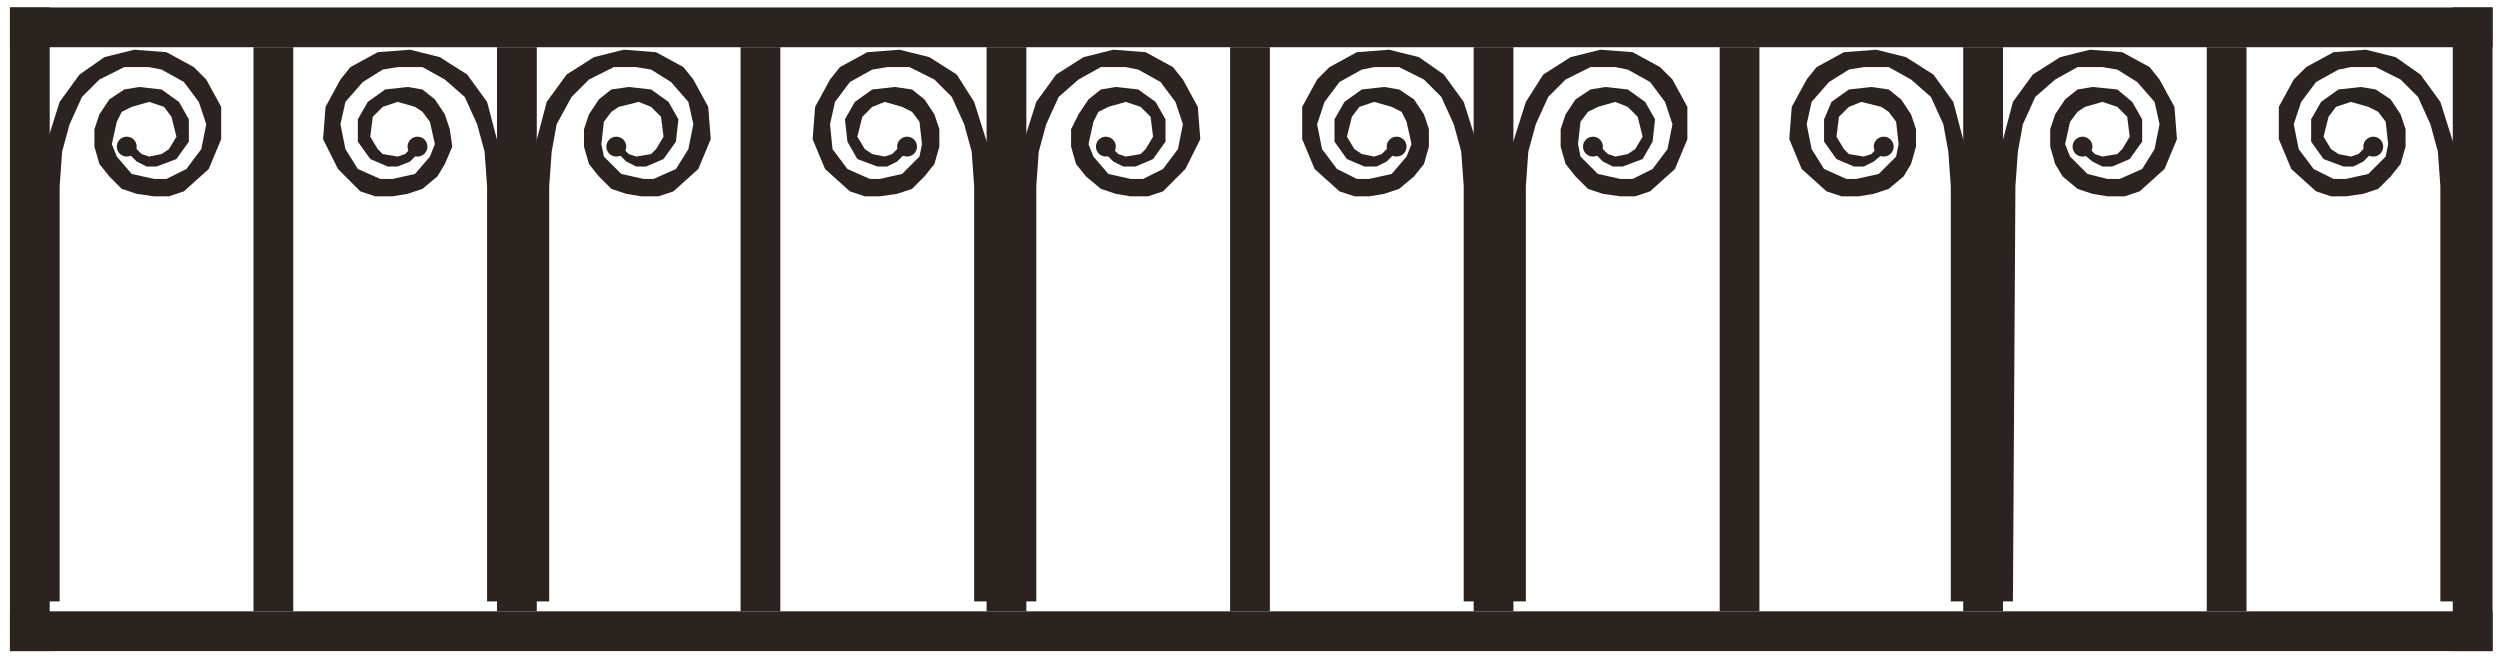
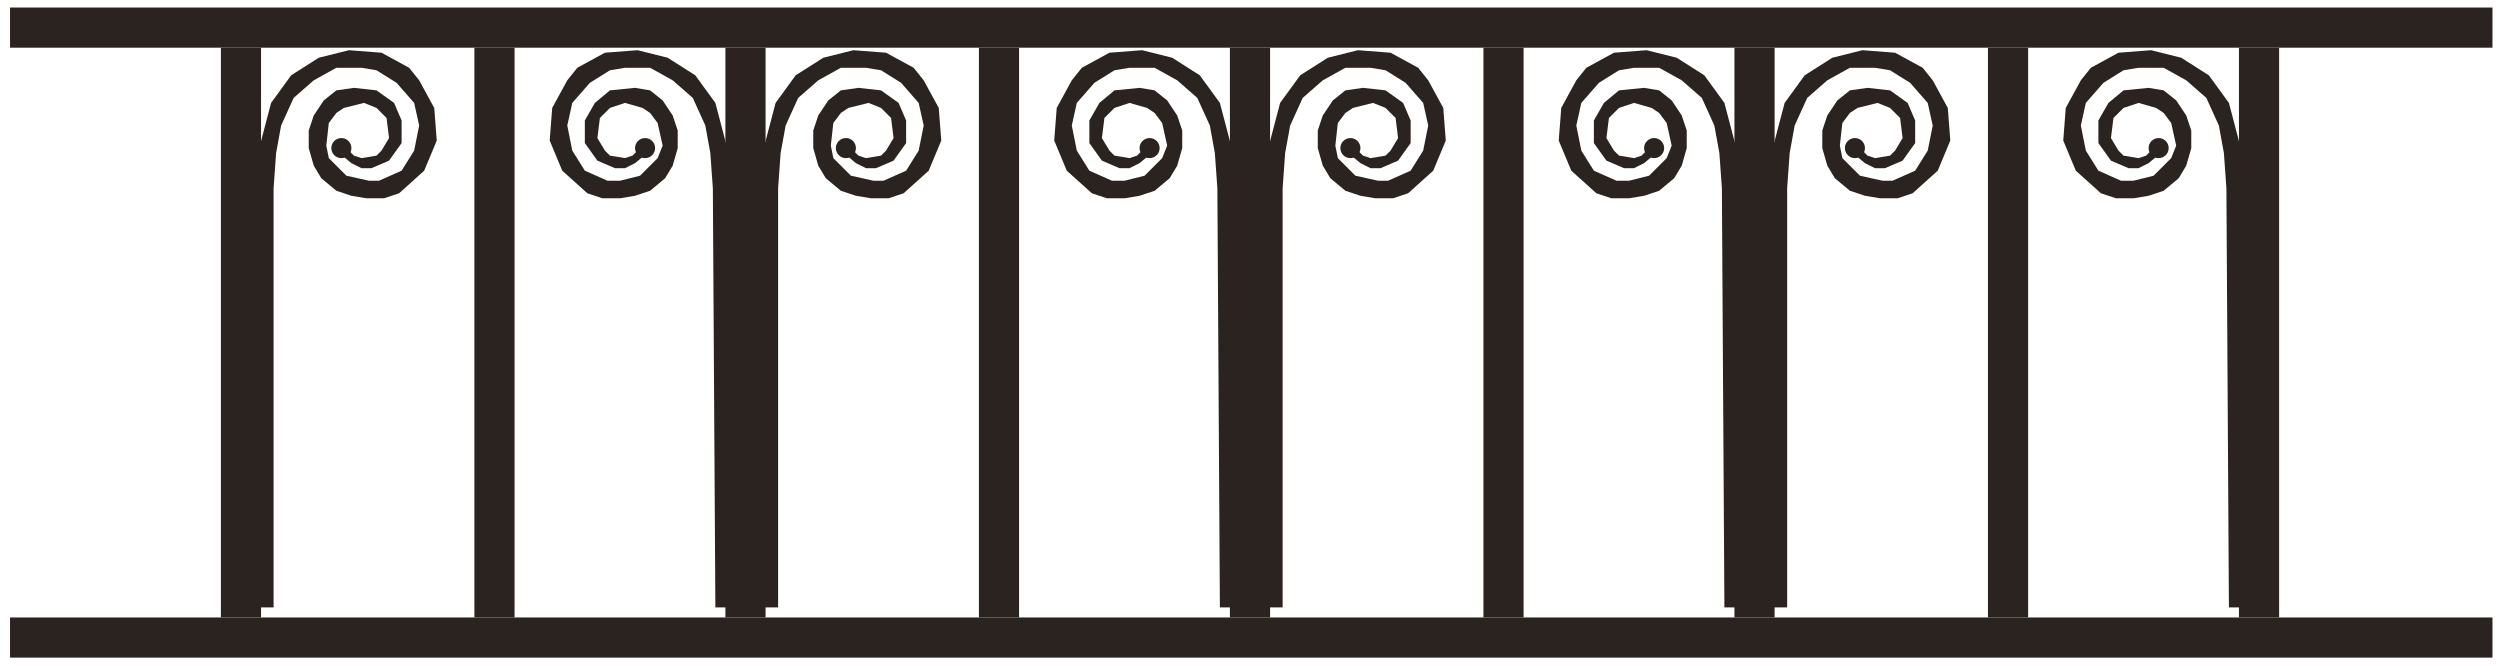
- <svg xmlns="http://www.w3.org/2000/svg" viewBox="-503 -1002 1006 265">
-   <polygon fill="#2b2320" points="-499,-740 500,-740 500,-756 -499,-756" />
-   <polygon fill="#2b2320" points="-499,-983 500,-983 500,-999 -499,-999" />
-   <polygon fill="#2b2320" points="-499,-740 -483,-740 -483,-999 -499,-999" />
-   <polygon fill="#2b2320" points="484,-740 500,-740 500,-999 484,-999" />
-   <polygon fill="#2b2320" points="-401,-756 -385,-756 -385,-983 -401,-983" />
-   <polygon fill="#2b2320" points="-303,-756 -287,-756 -287,-983 -303,-983" />
-   <polygon fill="#2b2320" points="-205,-756 -189,-756 -189,-983 -205,-983" />
-   <polygon fill="#2b2320" points="-106,-756 -90,-756 -90,-983 -106,-983" />
+ <svg xmlns="http://www.w3.org/2000/svg" viewBox="-498 -1002 996 265">
+   <polygon fill="#2b2320" points="-494,-740 495,-740 495,-756 -494,-756" />
+   <polygon fill="#2b2320" points="-494,-983 495,-983 495,-999 -494,-999" />
+   <polygon fill="#2b2320" points="-410,-756 -394,-756 -394,-983 -410,-983" />
+   <polygon fill="#2b2320" points="394,-756 410,-756 410,-983 394,-983" />
+   <polygon fill="#2b2320" points="-309,-756 -293,-756 -293,-983 -309,-983" />
+   <polygon fill="#2b2320" points="-209,-756 -193,-756 -193,-983 -209,-983" />
+   <polygon fill="#2b2320" points="-108,-756 -92,-756 -92,-983 -108,-983" />
  <polygon fill="#2b2320" points="-8,-756 8,-756 8,-983 -8,-983" />
-   <polygon fill="#2b2320" points="90,-756 106,-756 106,-983 90,-983" />
-   <polygon fill="#2b2320" points="189,-756 205,-756 205,-983 189,-983" />
-   <polygon fill="#2b2320" points="287,-756 303,-756 303,-983 287,-983" />
-   <polygon fill="#2b2320" points="385,-756 401,-756 401,-983 385,-983" />
-   <polygon fill="#2b2320" points="-486,-760 -486,-927 -485,-942 -479,-961 -471,-972 -461,-979 -449,-982 -436,-981 -425,-975 -420,-970 -414,-959 -414,-946 -419,-934 -429,-925 -435,-923 -441,-923 -448,-924 -454,-926 -459,-931 -463,-936 -465,-943 -465,-950 -463,-956 -459,-962 -453,-966 -447,-967 -438,-966 -431,-961 -427,-954 -427,-945 -432,-938 -440,-935 -444,-935 -448,-937 -453,-942 -450,-944 -446,-940 -443,-939 -438,-940 -435,-942 -432,-947 -434,-955 -437,-959 -443,-961 -450,-959 -454,-957 -456,-953 -458,-944 -456,-939 -450,-932 -441,-930 -436,-930 -428,-934 -422,-942 -420,-952 -423,-961 -429,-969 -438,-974 -443,-975 -453,-975 -463,-970 -470,-963 -475,-952 -478,-941 -479,-927 -479,-760" />
-   <circle fill="#2b2320" cx="-452" cy="-943" r="4" />
-   <polygon fill="#2b2320" points="-307,-760 -307,-927 -308,-941 -311,-952 -316,-963 -324,-970 -333,-975 -343,-975 -349,-974 -357,-969 -364,-961 -366,-952 -364,-942 -359,-934 -350,-930 -345,-930 -336,-932 -330,-939 -328,-944 -330,-953 -333,-957 -336,-959 -343,-961 -349,-959 -353,-955 -354,-947 -351,-942 -349,-940 -343,-939 -340,-940 -336,-944 -333,-942 -338,-937 -343,-935 -347,-935 -354,-938 -359,-945 -359,-954 -355,-961 -348,-966 -339,-967 -333,-966 -328,-962 -324,-956 -322,-950 -321,-943 -324,-936 -327,-931 -333,-926 -339,-924 -345,-923 -352,-923 -358,-925 -367,-934 -373,-946 -372,-959 -366,-970 -362,-975 -351,-981 -338,-982 -326,-979 -315,-972 -307,-961 -302,-942 -300,-927 -300,-760" />
-   <circle fill="#2b2320" cx="-335" cy="-943" r="4" />
-   <polygon fill="#2b2320" points="-289,-760 -289,-927 -288,-942 -283,-961 -275,-972 -264,-979 -252,-982 -239,-981 -228,-975 -224,-970 -218,-959 -217,-946 -222,-934 -232,-925 -238,-923 -245,-923 -251,-924 -257,-926 -262,-931 -266,-936 -268,-943 -268,-950 -266,-956 -262,-962 -257,-966 -250,-967 -241,-966 -234,-961 -230,-954 -231,-945 -236,-938 -243,-935 -247,-935 -251,-937 -256,-942 -254,-944 -250,-940 -247,-939 -241,-940 -239,-942 -236,-947 -237,-955 -241,-959 -246,-961 -254,-959 -257,-957 -260,-953 -261,-944 -260,-939 -253,-932 -244,-930 -240,-930 -231,-934 -226,-942 -224,-952 -226,-961 -233,-969 -241,-974 -247,-975 -256,-975 -266,-970 -273,-963 -279,-952 -281,-941 -282,-927 -282,-760" />
-   <circle fill="#2b2320" cx="-255" cy="-943" r="4" />
-   <polygon fill="#2b2320" points="-111,-760 -111,-927 -112,-941 -115,-952 -120,-963 -127,-970 -137,-975 -146,-975 -152,-974 -161,-969 -167,-961 -169,-952 -168,-942 -162,-934 -153,-930 -149,-930 -140,-932 -133,-939 -132,-944 -133,-953 -136,-957 -140,-959 -147,-961 -152,-959 -156,-955 -158,-947 -155,-942 -152,-940 -147,-939 -144,-940 -140,-944 -137,-942 -142,-937 -146,-935 -150,-935 -158,-938 -162,-945 -163,-954 -159,-961 -152,-966 -143,-967 -136,-966 -131,-962 -127,-956 -125,-950 -125,-943 -127,-936 -131,-931 -136,-926 -142,-924 -149,-923 -155,-923 -161,-925 -171,-934 -176,-946 -175,-959 -169,-970 -165,-975 -154,-981 -141,-982 -129,-979 -118,-972 -111,-961 -105,-942 -104,-927 -104,-760" />
-   <circle fill="#2b2320" cx="-138" cy="-943" r="4" />
-   <polygon fill="#2b2320" points="-93,-760 -93,-927 -92,-942 -86,-961 -78,-972 -67,-979 -55,-982 -42,-981 -31,-975 -27,-970 -21,-959 -20,-946 -26,-934 -35,-925 -41,-923 -48,-923 -54,-924 -60,-926 -66,-931 -70,-936 -72,-943 -72,-950 -69,-956 -65,-962 -60,-966 -54,-967 -45,-966 -38,-961 -34,-954 -34,-945 -39,-938 -46,-935 -51,-935 -55,-937 -60,-942 -57,-944 -53,-940 -50,-939 -44,-940 -42,-942 -39,-947 -40,-955 -44,-959 -50,-961 -57,-959 -61,-957 -63,-953 -65,-944 -63,-939 -57,-932 -48,-930 -43,-930 -35,-934 -29,-942 -27,-952 -30,-961 -36,-969 -45,-974 -50,-975 -60,-975 -69,-970 -77,-963 -82,-952 -85,-941 -86,-927 -86,-760" />
-   <circle fill="#2b2320" cx="-58" cy="-943" r="4" />
-   <polygon fill="#2b2320" points="86,-760 86,-927 85,-941 82,-952 77,-963 70,-970 60,-975 50,-975 45,-974 36,-969 30,-961 27,-952 29,-942 35,-934 43,-930 48,-930 57,-932 63,-939 65,-944 63,-953 61,-957 57,-959 50,-961 44,-959 41,-955 39,-947 42,-942 45,-940 50,-939 53,-940 57,-944 60,-942 55,-937 51,-935 46,-935 39,-938 34,-945 34,-954 38,-961 45,-966 54,-967 60,-966 66,-962 70,-956 72,-950 72,-943 70,-936 66,-931 60,-926 54,-924 48,-923 42,-923 36,-925 26,-934 21,-946 21,-959 27,-970 32,-975 43,-981 56,-982 68,-979 78,-972 86,-961 92,-942 93,-927 93,-760" />
-   <circle fill="#2b2320" cx="59" cy="-943" r="4" />
-   <polygon fill="#2b2320" points="104,-760 104,-927 105,-942 111,-961 118,-972 129,-979 141,-982 154,-981 165,-975 170,-970 176,-959 176,-946 171,-934 161,-925 155,-923 149,-923 142,-924 136,-926 131,-931 127,-936 125,-943 125,-950 127,-956 131,-962 137,-966 143,-967 152,-966 159,-961 163,-954 162,-945 158,-938 150,-935 146,-935 142,-937 137,-942 140,-944 144,-940 147,-939 152,-940 155,-942 158,-947 156,-955 152,-959 147,-961 140,-959 136,-957 133,-953 132,-944 133,-939 140,-932 149,-930 154,-930 162,-934 168,-942 170,-952 167,-961 161,-969 152,-974 147,-975 137,-975 127,-970 120,-963 115,-952 112,-941 111,-927 111,-760" />
-   <circle fill="#2b2320" cx="138" cy="-943" r="4" />
-   <polygon fill="#2b2320" points="282,-760 282,-927 281,-941 279,-952 274,-963 266,-970 257,-975 247,-975 241,-974 233,-969 226,-961 224,-952 226,-942 231,-934 240,-930 244,-930 253,-932 260,-939 261,-944 260,-953 257,-957 254,-959 246,-961 241,-959 237,-955 236,-947 239,-942 241,-940 247,-939 250,-940 254,-944 257,-942 251,-937 247,-935 243,-935 236,-938 231,-945 231,-954 234,-961 241,-966 250,-967 257,-966 262,-962 266,-956 268,-950 268,-943 266,-936 263,-931 257,-926 251,-924 245,-923 238,-923 232,-925 222,-934 217,-946 218,-959 224,-970 228,-975 239,-981 252,-982 264,-979 275,-972 283,-961 288,-942 289,-927 289,-760" />
-   <circle fill="#2b2320" cx="255" cy="-943" r="4" />
-   <polygon fill="#2b2320" points="300,-760 301,-927 302,-942 307,-961 315,-972 326,-979 338,-982 351,-981 362,-975 366,-970 372,-959 373,-946 368,-934 358,-925 352,-923 345,-923 339,-924 333,-926 327,-931 324,-936 322,-943 322,-950 324,-956 328,-962 333,-966 339,-967 349,-966 355,-961 359,-954 359,-945 354,-938 347,-935 343,-935 339,-937 333,-942 336,-944 340,-940 343,-939 349,-940 351,-942 354,-947 353,-955 349,-959 343,-961 336,-959 333,-957 330,-953 328,-944 330,-939 337,-932 345,-930 350,-930 359,-934 364,-942 366,-952 364,-961 357,-969 349,-974 343,-975 333,-975 324,-970 316,-963 311,-952 309,-941 308,-927 307,-760" />
-   <circle fill="#2b2320" cx="335" cy="-943" r="4" />
-   <polygon fill="#2b2320" points="479,-760 479,-927 478,-941 475,-952 470,-963 463,-970 453,-975 443,-975 438,-974 429,-969 423,-961 420,-952 422,-942 428,-934 436,-930 441,-930 450,-932 457,-939 458,-944 457,-953 454,-957 450,-959 443,-961 437,-959 434,-955 432,-947 435,-942 438,-940 443,-939 446,-940 450,-944 453,-942 448,-937 444,-935 440,-935 432,-938 427,-945 427,-954 431,-961 438,-966 447,-967 453,-966 459,-962 463,-956 465,-950 465,-943 463,-936 459,-931 454,-926 448,-924 441,-923 435,-923 429,-925 419,-934 414,-946 414,-959 420,-970 425,-975 436,-981 449,-982 461,-979 471,-972 479,-961 485,-942 486,-927 486,-760" />
-   <circle fill="#2b2320" cx="452" cy="-943" r="4" />
+   <polygon fill="#2b2320" points="93,-756 109,-756 109,-983 93,-983" />
+   <polygon fill="#2b2320" points="193,-756 209,-756 209,-983 193,-983" />
+   <polygon fill="#2b2320" points="294,-756 310,-756 310,-983 294,-983" />
+   <polygon fill="#2b2320" points="-396,-760 -396,-927 -395,-942 -390,-961 -382,-972 -371,-979 -359,-982 -346,-981 -335,-975 -331,-970 -325,-959 -324,-946 -329,-934 -339,-925 -345,-923 -352,-923 -358,-924 -364,-926 -370,-931 -373,-936 -375,-943 -375,-950 -373,-956 -369,-962 -364,-966 -357,-967 -348,-966 -341,-961 -338,-954 -338,-945 -343,-938 -350,-935 -354,-935 -358,-937 -364,-942 -361,-944 -357,-940 -354,-939 -348,-940 -346,-942 -343,-947 -344,-955 -348,-959 -353,-961 -361,-959 -364,-957 -367,-953 -368,-944 -367,-939 -360,-932 -351,-930 -347,-930 -338,-934 -333,-942 -331,-952 -333,-961 -340,-969 -348,-974 -354,-975 -364,-975 -373,-970 -381,-963 -386,-952 -388,-941 -389,-927 -389,-760" />
+   <circle fill="#2b2320" cx="-362" cy="-943" r="4" />
+   <polygon fill="#2b2320" points="-213,-760 -214,-927 -215,-941 -217,-952 -222,-963 -230,-970 -239,-975 -249,-975 -255,-974 -263,-969 -270,-961 -272,-952 -270,-942 -265,-934 -256,-930 -251,-930 -243,-932 -236,-939 -234,-944 -236,-953 -239,-957 -242,-959 -249,-961 -255,-959 -259,-955 -260,-947 -257,-942 -255,-940 -249,-939 -246,-940 -242,-944 -239,-942 -245,-937 -249,-935 -253,-935 -260,-938 -265,-945 -265,-954 -261,-961 -255,-966 -245,-967 -239,-966 -234,-962 -230,-956 -228,-950 -228,-943 -230,-936 -233,-931 -239,-926 -245,-924 -251,-923 -258,-923 -264,-925 -274,-934 -279,-946 -278,-959 -272,-970 -268,-975 -257,-981 -244,-982 -232,-979 -221,-972 -213,-961 -208,-942 -207,-927 -206,-760" />
+   <circle fill="#2b2320" cx="-241" cy="-943" r="4" />
+   <polygon fill="#2b2320" points="-195,-760 -195,-927 -194,-942 -189,-961 -181,-972 -170,-979 -158,-982 -145,-981 -134,-975 -130,-970 -124,-959 -123,-946 -128,-934 -138,-925 -144,-923 -151,-923 -157,-924 -163,-926 -169,-931 -172,-936 -174,-943 -174,-950 -172,-956 -168,-962 -163,-966 -156,-967 -147,-966 -140,-961 -137,-954 -137,-945 -142,-938 -149,-935 -153,-935 -157,-937 -163,-942 -160,-944 -156,-940 -153,-939 -147,-940 -145,-942 -142,-947 -143,-955 -147,-959 -152,-961 -160,-959 -163,-957 -166,-953 -167,-944 -166,-939 -159,-932 -150,-930 -146,-930 -137,-934 -132,-942 -130,-952 -132,-961 -139,-969 -147,-974 -153,-975 -163,-975 -172,-970 -180,-963 -185,-952 -187,-941 -188,-927 -188,-760" />
+   <circle fill="#2b2320" cx="-161" cy="-943" r="4" />
+   <polygon fill="#2b2320" points="-12,-760 -13,-927 -14,-941 -16,-952 -21,-963 -29,-970 -38,-975 -48,-975 -54,-974 -62,-969 -69,-961 -71,-952 -69,-942 -64,-934 -55,-930 -50,-930 -42,-932 -35,-939 -33,-944 -35,-953 -38,-957 -41,-959 -48,-961 -54,-959 -58,-955 -59,-947 -56,-942 -54,-940 -48,-939 -45,-940 -41,-944 -38,-942 -44,-937 -48,-935 -52,-935 -59,-938 -64,-945 -64,-954 -60,-961 -54,-966 -44,-967 -38,-966 -33,-962 -29,-956 -27,-950 -27,-943 -29,-936 -32,-931 -38,-926 -44,-924 -50,-923 -57,-923 -63,-925 -73,-934 -78,-946 -77,-959 -71,-970 -67,-975 -56,-981 -43,-982 -31,-979 -20,-972 -12,-961 -7,-942 -6,-927 -5,-760" />
+   <circle fill="#2b2320" cx="-40" cy="-943" r="4" />
+   <polygon fill="#2b2320" points="6,-760 6,-927 7,-942 12,-961 20,-972 31,-979 43,-982 56,-981 67,-975 71,-970 77,-959 78,-946 73,-934 63,-925 57,-923 50,-923 44,-924 38,-926 32,-931 29,-936 27,-943 27,-950 29,-956 33,-962 38,-966 45,-967 54,-966 61,-961 64,-954 64,-945 59,-938 52,-935 48,-935 44,-937 38,-942 41,-944 45,-940 48,-939 54,-940 56,-942 59,-947 58,-955 54,-959 49,-961 41,-959 38,-957 35,-953 34,-944 35,-939 42,-932 51,-930 55,-930 64,-934 69,-942 71,-952 69,-961 62,-969 54,-974 48,-975 38,-975 29,-970 21,-963 16,-952 14,-941 13,-927 13,-760" />
+   <circle fill="#2b2320" cx="40" cy="-943" r="4" />
+   <polygon fill="#2b2320" points="189,-760 188,-927 187,-941 185,-952 180,-963 172,-970 163,-975 153,-975 147,-974 139,-969 132,-961 130,-952 132,-942 137,-934 146,-930 151,-930 159,-932 166,-939 168,-944 166,-953 163,-957 160,-959 153,-961 147,-959 143,-955 142,-947 145,-942 147,-940 153,-939 156,-940 160,-944 163,-942 157,-937 153,-935 149,-935 142,-938 137,-945 137,-954 141,-961 147,-966 157,-967 163,-966 168,-962 172,-956 174,-950 174,-943 172,-936 169,-931 163,-926 157,-924 151,-923 144,-923 138,-925 128,-934 123,-946 124,-959 130,-970 134,-975 145,-981 158,-982 170,-979 181,-972 189,-961 194,-942 195,-927 196,-760" />
+   <circle fill="#2b2320" cx="161" cy="-943" r="4" />
+   <polygon fill="#2b2320" points="207,-760 207,-927 208,-942 213,-961 221,-972 232,-979 244,-982 257,-981 268,-975 272,-970 278,-959 279,-946 274,-934 264,-925 258,-923 251,-923 245,-924 239,-926 233,-931 230,-936 228,-943 228,-950 230,-956 234,-962 239,-966 246,-967 255,-966 262,-961 265,-954 265,-945 260,-938 253,-935 249,-935 245,-937 239,-942 242,-944 246,-940 249,-939 255,-940 257,-942 260,-947 259,-955 255,-959 250,-961 242,-959 239,-957 236,-953 235,-944 236,-939 243,-932 252,-930 256,-930 265,-934 270,-942 272,-952 270,-961 263,-969 255,-974 249,-975 239,-975 230,-970 222,-963 217,-952 215,-941 214,-927 214,-760" />
+   <circle fill="#2b2320" cx="241" cy="-943" r="4" />
+   <polygon fill="#2b2320" points="390,-760 389,-927 388,-941 386,-952 381,-963 373,-970 364,-975 354,-975 348,-974 340,-969 333,-961 331,-952 333,-942 338,-934 347,-930 352,-930 360,-932 367,-939 369,-944 367,-953 364,-957 361,-959 354,-961 348,-959 344,-955 343,-947 346,-942 348,-940 354,-939 357,-940 361,-944 364,-942 358,-937 354,-935 350,-935 343,-938 338,-945 338,-954 342,-961 348,-966 358,-967 364,-966 369,-962 373,-956 375,-950 375,-943 373,-936 370,-931 364,-926 358,-924 352,-923 345,-923 339,-925 329,-934 324,-946 325,-959 331,-970 335,-975 346,-981 359,-982 371,-979 382,-972 390,-961 395,-942 396,-927 397,-760" />
+   <circle fill="#2b2320" cx="362" cy="-943" r="4" />
</svg>
